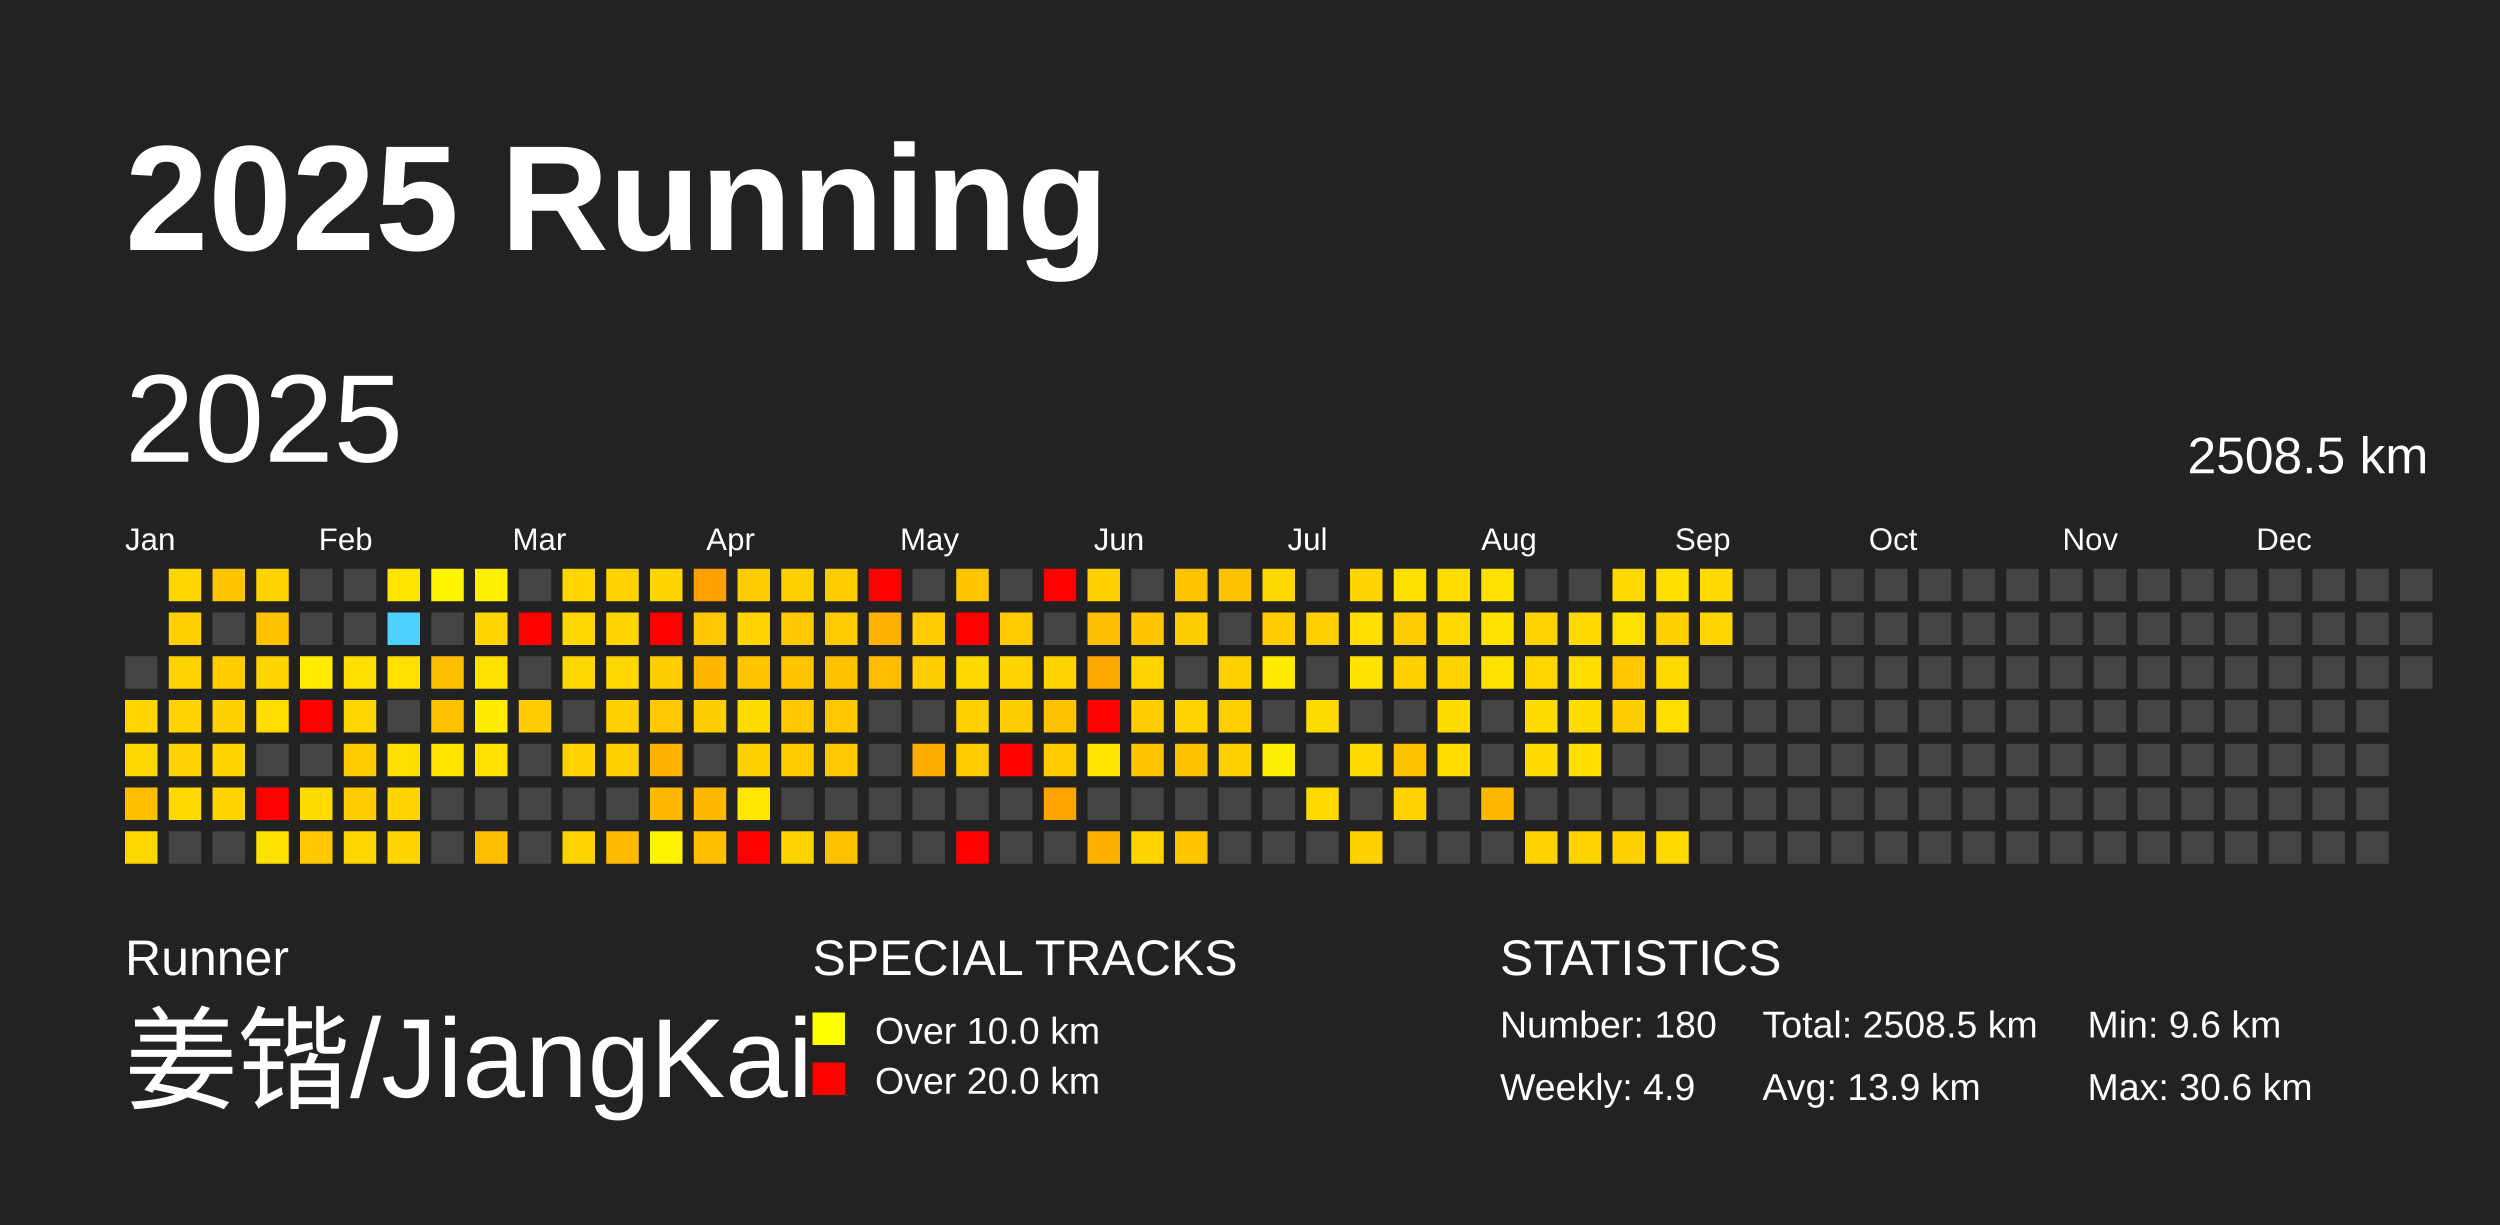
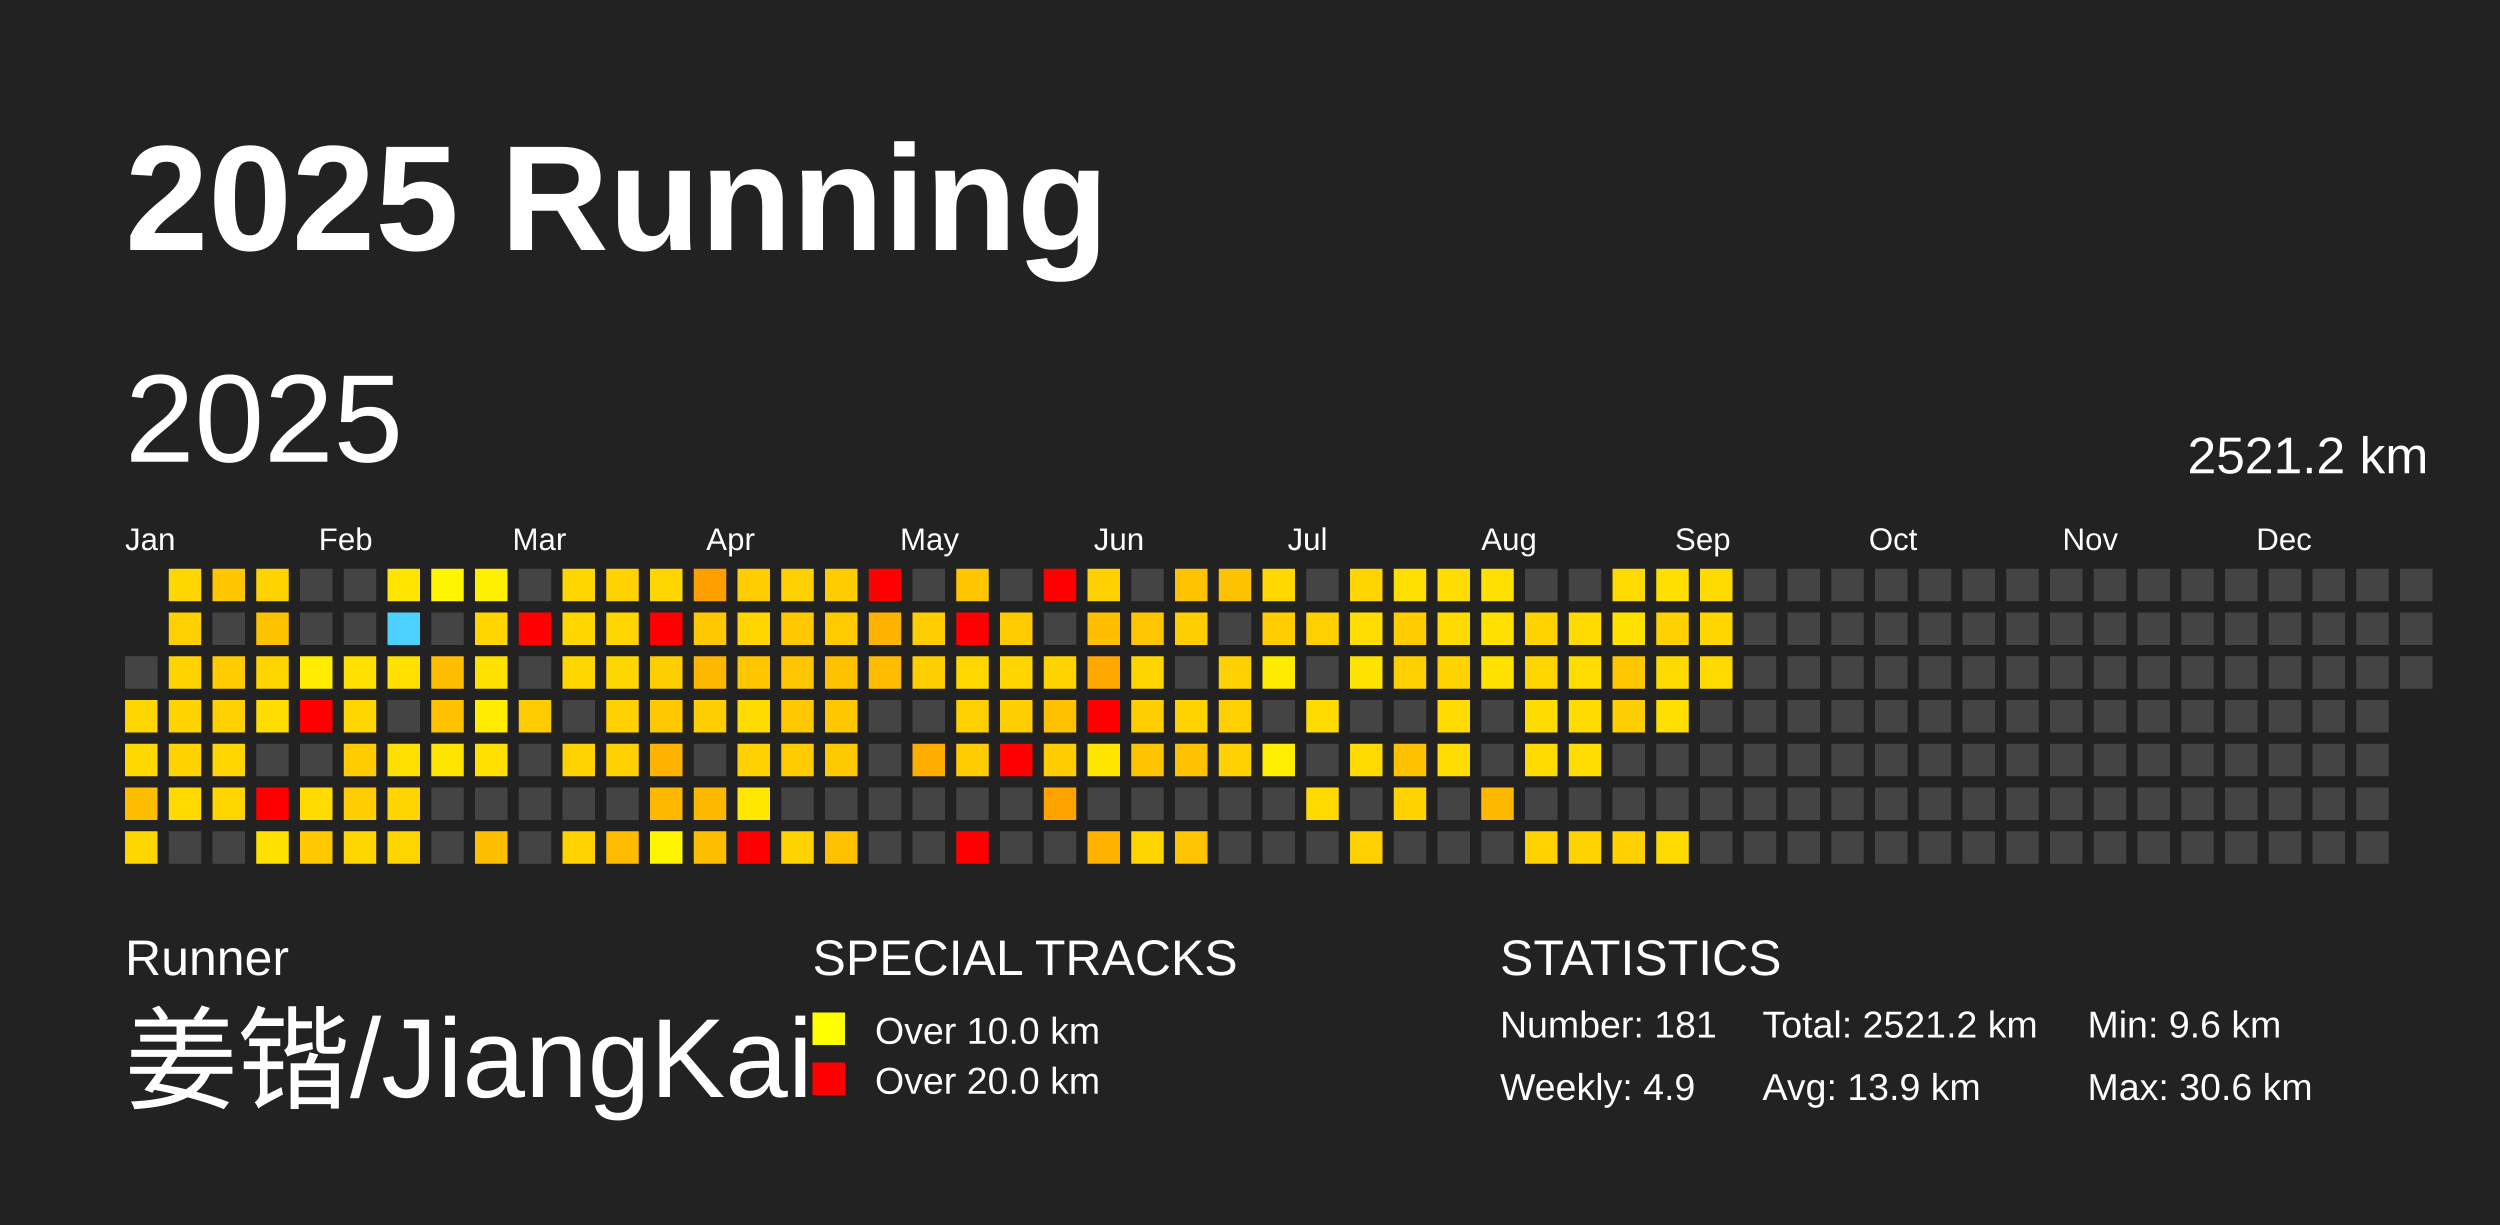
<svg xmlns="http://www.w3.org/2000/svg" baseProfile="full" height="98mm" version="1.1" viewBox="0,0,200,98" width="200mm">
  <defs />
  <rect fill="#222222" height="98" width="200" x="0" y="0" />
  <text fill="#FFFFFF" style="font-size:12px; font-family:Arial; font-weight:bold;" x="10" y="20">2025 Running</text>
  <text fill="#FFFFFF" style="font-size:4px; font-family:Arial" x="10" y="78">Runner</text>
  <text fill="#FFFFFF" style="font-size:9px; font-family:Arial" x="10" y="88">姜锴/JiangKai</text>
  <text fill="#FFFFFF" style="font-size:4px; font-family:Arial" x="65" y="78">SPECIAL TRACKS</text>
  <rect fill="yellow" height="2.6" width="2.6" x="65" y="81" />
  <text fill="#FFFFFF" style="font-size:3px; font-family:Arial" x="70" y="83.5">Over 10.0 km</text>
  <rect fill="red" height="2.6" width="2.6" x="65" y="85" />
  <text fill="#FFFFFF" style="font-size:3px; font-family:Arial" x="70" y="87.5">Over 20.0 km</text>
  <text fill="#FFFFFF" style="font-size:4px; font-family:Arial" x="120" y="78">STATISTICS</text>
-   <text fill="#FFFFFF" style="font-size:3px; font-family:Arial" x="120" y="83">Number: 180</text>
+   <text fill="#FFFFFF" style="font-size:3px; font-family:Arial" x="120" y="83">Number: 181</text>
  <text fill="#FFFFFF" style="font-size:3px; font-family:Arial" x="120" y="88">Weekly: 4.9</text>
-   <text fill="#FFFFFF" style="font-size:3px; font-family:Arial" x="141" y="83">Total: 2508.5 km</text>
+   <text fill="#FFFFFF" style="font-size:3px; font-family:Arial" x="141" y="83">Total: 2521.2 km</text>
  <text fill="#FFFFFF" style="font-size:3px; font-family:Arial" x="141" y="88">Avg: 13.9 km</text>
  <text fill="#FFFFFF" style="font-size:3px; font-family:Arial" x="167" y="83">Min: 9.6 km</text>
  <text fill="#FFFFFF" style="font-size:3px; font-family:Arial" x="167" y="88">Max: 30.6 km</text>
  <text dominant-baseline="hanging" fill="#FFFFFF" style="font-size:10.0px; font-family:Arial;" x="10" y="30">2025</text>
-   <text dominant-baseline="hanging" fill="#FFFFFF" style="font-size:4.125px; font-family:Arial;" x="175" y="35">2508.5 km</text>
+   <text dominant-baseline="hanging" fill="#FFFFFF" style="font-size:4.125px; font-family:Arial;" x="175" y="35">2521.2 km</text>
  <text fill="#FFFFFF" style="font-size:2.5px; font-family:Arial" x="10.0" y="44">Jan</text>
  <text fill="#FFFFFF" style="font-size:2.5px; font-family:Arial" x="25.5" y="44">Feb</text>
  <text fill="#FFFFFF" style="font-size:2.5px; font-family:Arial" x="41.0" y="44">Mar</text>
  <text fill="#FFFFFF" style="font-size:2.5px; font-family:Arial" x="56.5" y="44">Apr</text>
  <text fill="#FFFFFF" style="font-size:2.5px; font-family:Arial" x="72.0" y="44">May</text>
  <text fill="#FFFFFF" style="font-size:2.5px; font-family:Arial" x="87.5" y="44">Jun</text>
  <text fill="#FFFFFF" style="font-size:2.5px; font-family:Arial" x="103.0" y="44">Jul</text>
  <text fill="#FFFFFF" style="font-size:2.5px; font-family:Arial" x="118.5" y="44">Aug</text>
  <text fill="#FFFFFF" style="font-size:2.5px; font-family:Arial" x="134.0" y="44">Sep</text>
  <text fill="#FFFFFF" style="font-size:2.5px; font-family:Arial" x="149.5" y="44">Oct</text>
  <text fill="#FFFFFF" style="font-size:2.5px; font-family:Arial" x="165.0" y="44">Nov</text>
  <text fill="#FFFFFF" style="font-size:2.5px; font-family:Arial" x="180.5" y="44">Dec</text>
  <rect fill="#444444" height="2.6" width="2.6" x="10.0" y="52.5" />
  <rect fill="#ffd600" height="2.6" width="2.6" x="10.0" y="56.0" />
  <rect fill="#ffd800" height="2.6" width="2.6" x="10.0" y="59.5" />
  <rect fill="#ffbd00" height="2.6" width="2.6" x="10.0" y="63.0" />
  <rect fill="#ffd700" height="2.6" width="2.6" x="10.0" y="66.5" />
  <rect fill="#ffd600" height="2.6" width="2.6" x="13.5" y="45.5" />
  <rect fill="#ffcf00" height="2.6" width="2.6" x="13.5" y="49.0" />
  <rect fill="#ffd300" height="2.6" width="2.6" x="13.5" y="52.5" />
  <rect fill="#ffd300" height="2.6" width="2.6" x="13.5" y="56.0" />
  <rect fill="#ffd200" height="2.6" width="2.6" x="13.5" y="59.5" />
  <rect fill="#ffd900" height="2.6" width="2.6" x="13.5" y="63.0" />
  <rect fill="#444444" height="2.6" width="2.6" x="13.5" y="66.5" />
  <rect fill="#ffc600" height="2.6" width="2.6" x="17.0" y="45.5" />
  <rect fill="#444444" height="2.6" width="2.6" x="17.0" y="49.0" />
  <rect fill="#ffcc00" height="2.6" width="2.6" x="17.0" y="52.5" />
  <rect fill="#ffd000" height="2.6" width="2.6" x="17.0" y="56.0" />
  <rect fill="#ffd500" height="2.6" width="2.6" x="17.0" y="59.5" />
  <rect fill="#ffd500" height="2.6" width="2.6" x="17.0" y="63.0" />
  <rect fill="#444444" height="2.6" width="2.6" x="17.0" y="66.5" />
  <rect fill="#ffd300" height="2.6" width="2.6" x="20.5" y="45.5" />
  <rect fill="#ffc200" height="2.6" width="2.6" x="20.5" y="49.0" />
  <rect fill="#ffd500" height="2.6" width="2.6" x="20.5" y="52.5" />
  <rect fill="#ffdd00" height="2.6" width="2.6" x="20.5" y="56.0" />
  <rect fill="#444444" height="2.6" width="2.6" x="20.5" y="59.5" />
  <rect fill="red" height="2.6" width="2.6" x="20.5" y="63.0" />
  <rect fill="#ffe100" height="2.6" width="2.6" x="20.5" y="66.5" />
  <rect fill="#444444" height="2.6" width="2.6" x="24.0" y="45.5" />
  <rect fill="#444444" height="2.6" width="2.6" x="24.0" y="49.0" />
  <rect fill="#ffec00" height="2.6" width="2.6" x="24.0" y="52.5" />
  <rect fill="red" height="2.6" width="2.6" x="24.0" y="56.0" />
  <rect fill="#444444" height="2.6" width="2.6" x="24.0" y="59.5" />
  <rect fill="#ffdb00" height="2.6" width="2.6" x="24.0" y="63.0" />
  <rect fill="#ffc800" height="2.6" width="2.6" x="24.0" y="66.5" />
  <rect fill="#444444" height="2.6" width="2.6" x="27.5" y="45.5" />
  <rect fill="#444444" height="2.6" width="2.6" x="27.5" y="49.0" />
  <rect fill="#ffdf00" height="2.6" width="2.6" x="27.5" y="52.5" />
  <rect fill="#ffd600" height="2.6" width="2.6" x="27.5" y="56.0" />
  <rect fill="#ffcb00" height="2.6" width="2.6" x="27.5" y="59.5" />
  <rect fill="#ffcd00" height="2.6" width="2.6" x="27.5" y="63.0" />
  <rect fill="#ffd600" height="2.6" width="2.6" x="27.5" y="66.5" />
  <rect fill="#ffe400" height="2.6" width="2.6" x="31.0" y="45.5" />
  <rect fill="#4dd2ff" height="2.6" width="2.6" x="31.0" y="49.0" />
  <rect fill="#ffe000" height="2.6" width="2.6" x="31.0" y="52.5" />
  <rect fill="#444444" height="2.6" width="2.6" x="31.0" y="56.0" />
  <rect fill="#ffdf00" height="2.6" width="2.6" x="31.0" y="59.5" />
  <rect fill="#ffd400" height="2.6" width="2.6" x="31.0" y="63.0" />
  <rect fill="#ffd500" height="2.6" width="2.6" x="31.0" y="66.5" />
  <rect fill="#fff500" height="2.6" width="2.6" x="34.5" y="45.5" />
  <rect fill="#444444" height="2.6" width="2.6" x="34.5" y="49.0" />
  <rect fill="#ffbf00" height="2.6" width="2.6" x="34.5" y="52.5" />
  <rect fill="#ffc100" height="2.6" width="2.6" x="34.5" y="56.0" />
  <rect fill="#ffe400" height="2.6" width="2.6" x="34.5" y="59.5" />
  <rect fill="#444444" height="2.6" width="2.6" x="34.5" y="63.0" />
  <rect fill="#444444" height="2.6" width="2.6" x="34.5" y="66.5" />
  <rect fill="#ffef00" height="2.6" width="2.6" x="38.0" y="45.5" />
  <rect fill="#ffd600" height="2.6" width="2.6" x="38.0" y="49.0" />
  <rect fill="#ffe100" height="2.6" width="2.6" x="38.0" y="52.5" />
  <rect fill="#ffec00" height="2.6" width="2.6" x="38.0" y="56.0" />
  <rect fill="#ffe000" height="2.6" width="2.6" x="38.0" y="59.5" />
  <rect fill="#444444" height="2.6" width="2.6" x="38.0" y="63.0" />
  <rect fill="#ffbf00" height="2.6" width="2.6" x="38.0" y="66.5" />
  <rect fill="#444444" height="2.6" width="2.6" x="41.5" y="45.5" />
  <rect fill="red" height="2.6" width="2.6" x="41.5" y="49.0" />
  <rect fill="#444444" height="2.6" width="2.6" x="41.5" y="52.5" />
  <rect fill="#ffcc00" height="2.6" width="2.6" x="41.5" y="56.0" />
  <rect fill="#444444" height="2.6" width="2.6" x="41.5" y="59.5" />
  <rect fill="#444444" height="2.6" width="2.6" x="41.5" y="63.0" />
  <rect fill="#444444" height="2.6" width="2.6" x="41.5" y="66.5" />
  <rect fill="#ffd600" height="2.6" width="2.6" x="45.0" y="45.5" />
  <rect fill="#ffd700" height="2.6" width="2.6" x="45.0" y="49.0" />
  <rect fill="#ffd700" height="2.6" width="2.6" x="45.0" y="52.5" />
  <rect fill="#444444" height="2.6" width="2.6" x="45.0" y="56.0" />
  <rect fill="#ffd200" height="2.6" width="2.6" x="45.0" y="59.5" />
  <rect fill="#444444" height="2.6" width="2.6" x="45.0" y="63.0" />
  <rect fill="#ffd300" height="2.6" width="2.6" x="45.0" y="66.5" />
  <rect fill="#ffd200" height="2.6" width="2.6" x="48.5" y="45.5" />
  <rect fill="#ffd500" height="2.6" width="2.6" x="48.5" y="49.0" />
  <rect fill="#ffd700" height="2.6" width="2.6" x="48.5" y="52.5" />
  <rect fill="#ffd100" height="2.6" width="2.6" x="48.5" y="56.0" />
  <rect fill="#ffd000" height="2.6" width="2.6" x="48.5" y="59.5" />
  <rect fill="#444444" height="2.6" width="2.6" x="48.5" y="63.0" />
  <rect fill="#ffbb00" height="2.6" width="2.6" x="48.5" y="66.5" />
  <rect fill="#ffd500" height="2.6" width="2.6" x="52.0" y="45.5" />
  <rect fill="red" height="2.6" width="2.6" x="52.0" y="49.0" />
  <rect fill="#ffce00" height="2.6" width="2.6" x="52.0" y="52.5" />
  <rect fill="#ffc800" height="2.6" width="2.6" x="52.0" y="56.0" />
  <rect fill="#ffb200" height="2.6" width="2.6" x="52.0" y="59.5" />
  <rect fill="#ffb800" height="2.6" width="2.6" x="52.0" y="63.0" />
  <rect fill="#fff400" height="2.6" width="2.6" x="52.0" y="66.5" />
  <rect fill="#ffa000" height="2.6" width="2.6" x="55.5" y="45.5" />
  <rect fill="#ffc800" height="2.6" width="2.6" x="55.5" y="49.0" />
  <rect fill="#ffb700" height="2.6" width="2.6" x="55.5" y="52.5" />
  <rect fill="#ffce00" height="2.6" width="2.6" x="55.5" y="56.0" />
  <rect fill="#444444" height="2.6" width="2.6" x="55.5" y="59.5" />
  <rect fill="#ffb800" height="2.6" width="2.6" x="55.5" y="63.0" />
  <rect fill="#ffbf00" height="2.6" width="2.6" x="55.5" y="66.5" />
  <rect fill="#ffcd00" height="2.6" width="2.6" x="59.0" y="45.5" />
  <rect fill="#ffd400" height="2.6" width="2.6" x="59.0" y="49.0" />
  <rect fill="#ffc600" height="2.6" width="2.6" x="59.0" y="52.5" />
  <rect fill="#ffdc00" height="2.6" width="2.6" x="59.0" y="56.0" />
  <rect fill="#ffd100" height="2.6" width="2.6" x="59.0" y="59.5" />
  <rect fill="#ffe700" height="2.6" width="2.6" x="59.0" y="63.0" />
  <rect fill="red" height="2.6" width="2.6" x="59.0" y="66.5" />
  <rect fill="#ffd000" height="2.6" width="2.6" x="62.5" y="45.5" />
  <rect fill="#ffc800" height="2.6" width="2.6" x="62.5" y="49.0" />
  <rect fill="#ffc500" height="2.6" width="2.6" x="62.5" y="52.5" />
  <rect fill="#ffc800" height="2.6" width="2.6" x="62.5" y="56.0" />
  <rect fill="#ffcb00" height="2.6" width="2.6" x="62.5" y="59.5" />
  <rect fill="#444444" height="2.6" width="2.6" x="62.5" y="63.0" />
  <rect fill="#ffd300" height="2.6" width="2.6" x="62.5" y="66.5" />
  <rect fill="#ffcc00" height="2.6" width="2.6" x="66.0" y="45.5" />
  <rect fill="#ffcb00" height="2.6" width="2.6" x="66.0" y="49.0" />
  <rect fill="#ffc100" height="2.6" width="2.6" x="66.0" y="52.5" />
  <rect fill="#ffc700" height="2.6" width="2.6" x="66.0" y="56.0" />
  <rect fill="#ffc900" height="2.6" width="2.6" x="66.0" y="59.5" />
  <rect fill="#444444" height="2.6" width="2.6" x="66.0" y="63.0" />
  <rect fill="#ffc000" height="2.6" width="2.6" x="66.0" y="66.5" />
  <rect fill="red" height="2.6" width="2.6" x="69.5" y="45.5" />
  <rect fill="#ffb300" height="2.6" width="2.6" x="69.5" y="49.0" />
  <rect fill="#ffbc00" height="2.6" width="2.6" x="69.5" y="52.5" />
  <rect fill="#444444" height="2.6" width="2.6" x="69.5" y="56.0" />
  <rect fill="#444444" height="2.6" width="2.6" x="69.5" y="59.5" />
  <rect fill="#444444" height="2.6" width="2.6" x="69.5" y="63.0" />
  <rect fill="#444444" height="2.6" width="2.6" x="69.5" y="66.5" />
  <rect fill="#444444" height="2.6" width="2.6" x="73.0" y="45.5" />
  <rect fill="#ffcd00" height="2.6" width="2.6" x="73.0" y="49.0" />
  <rect fill="#ffce00" height="2.6" width="2.6" x="73.0" y="52.5" />
  <rect fill="#444444" height="2.6" width="2.6" x="73.0" y="56.0" />
  <rect fill="#ffac00" height="2.6" width="2.6" x="73.0" y="59.5" />
  <rect fill="#444444" height="2.6" width="2.6" x="73.0" y="63.0" />
  <rect fill="#444444" height="2.6" width="2.6" x="73.0" y="66.5" />
  <rect fill="#ffc600" height="2.6" width="2.6" x="76.5" y="45.5" />
  <rect fill="red" height="2.6" width="2.6" x="76.5" y="49.0" />
  <rect fill="#ffd800" height="2.6" width="2.6" x="76.5" y="52.5" />
  <rect fill="#ffd000" height="2.6" width="2.6" x="76.5" y="56.0" />
  <rect fill="#ffcc00" height="2.6" width="2.6" x="76.5" y="59.5" />
  <rect fill="#444444" height="2.6" width="2.6" x="76.5" y="63.0" />
  <rect fill="red" height="2.6" width="2.6" x="76.5" y="66.5" />
  <rect fill="#444444" height="2.6" width="2.6" x="80.0" y="45.5" />
  <rect fill="#ffca00" height="2.6" width="2.6" x="80.0" y="49.0" />
  <rect fill="#ffd400" height="2.6" width="2.6" x="80.0" y="52.5" />
  <rect fill="#ffce00" height="2.6" width="2.6" x="80.0" y="56.0" />
  <rect fill="red" height="2.6" width="2.6" x="80.0" y="59.5" />
  <rect fill="#444444" height="2.6" width="2.6" x="80.0" y="63.0" />
  <rect fill="#444444" height="2.6" width="2.6" x="80.0" y="66.5" />
  <rect fill="red" height="2.6" width="2.6" x="83.5" y="45.5" />
  <rect fill="#444444" height="2.6" width="2.6" x="83.5" y="49.0" />
  <rect fill="#ffd300" height="2.6" width="2.6" x="83.5" y="52.5" />
  <rect fill="#ffc100" height="2.6" width="2.6" x="83.5" y="56.0" />
  <rect fill="#ffcc00" height="2.6" width="2.6" x="83.5" y="59.5" />
  <rect fill="#ffa300" height="2.6" width="2.6" x="83.5" y="63.0" />
  <rect fill="#444444" height="2.6" width="2.6" x="83.5" y="66.5" />
  <rect fill="#ffd100" height="2.6" width="2.6" x="87.0" y="45.5" />
  <rect fill="#ffbe00" height="2.6" width="2.6" x="87.0" y="49.0" />
  <rect fill="#ffa900" height="2.6" width="2.6" x="87.0" y="52.5" />
  <rect fill="red" height="2.6" width="2.6" x="87.0" y="56.0" />
  <rect fill="#ffe500" height="2.6" width="2.6" x="87.0" y="59.5" />
  <rect fill="#444444" height="2.6" width="2.6" x="87.0" y="63.0" />
  <rect fill="#ffb100" height="2.6" width="2.6" x="87.0" y="66.5" />
  <rect fill="#444444" height="2.6" width="2.6" x="90.5" y="45.5" />
  <rect fill="#ffc500" height="2.6" width="2.6" x="90.5" y="49.0" />
  <rect fill="#ffd400" height="2.6" width="2.6" x="90.5" y="52.5" />
  <rect fill="#ffce00" height="2.6" width="2.6" x="90.5" y="56.0" />
  <rect fill="#ffc400" height="2.6" width="2.6" x="90.5" y="59.5" />
  <rect fill="#444444" height="2.6" width="2.6" x="90.5" y="63.0" />
  <rect fill="#ffd400" height="2.6" width="2.6" x="90.5" y="66.5" />
  <rect fill="#ffc300" height="2.6" width="2.6" x="94.0" y="45.5" />
  <rect fill="#ffce00" height="2.6" width="2.6" x="94.0" y="49.0" />
  <rect fill="#444444" height="2.6" width="2.6" x="94.0" y="52.5" />
  <rect fill="#ffd300" height="2.6" width="2.6" x="94.0" y="56.0" />
  <rect fill="#ffc200" height="2.6" width="2.6" x="94.0" y="59.5" />
  <rect fill="#444444" height="2.6" width="2.6" x="94.0" y="63.0" />
  <rect fill="#ffc500" height="2.6" width="2.6" x="94.0" y="66.5" />
  <rect fill="#ffc200" height="2.6" width="2.6" x="97.5" y="45.5" />
  <rect fill="#444444" height="2.6" width="2.6" x="97.5" y="49.0" />
  <rect fill="#ffd100" height="2.6" width="2.6" x="97.5" y="52.5" />
  <rect fill="#ffcf00" height="2.6" width="2.6" x="97.5" y="56.0" />
  <rect fill="#ffd100" height="2.6" width="2.6" x="97.5" y="59.5" />
  <rect fill="#444444" height="2.6" width="2.6" x="97.5" y="63.0" />
  <rect fill="#444444" height="2.6" width="2.6" x="97.5" y="66.5" />
  <rect fill="#ffd800" height="2.6" width="2.6" x="101.0" y="45.5" />
  <rect fill="#ffcd00" height="2.6" width="2.6" x="101.0" y="49.0" />
  <rect fill="#ffeb00" height="2.6" width="2.6" x="101.0" y="52.5" />
  <rect fill="#444444" height="2.6" width="2.6" x="101.0" y="56.0" />
  <rect fill="#ffee00" height="2.6" width="2.6" x="101.0" y="59.5" />
  <rect fill="#444444" height="2.6" width="2.6" x="101.0" y="63.0" />
  <rect fill="#444444" height="2.6" width="2.6" x="101.0" y="66.5" />
  <rect fill="#444444" height="2.6" width="2.6" x="104.5" y="45.5" />
  <rect fill="#ffcf00" height="2.6" width="2.6" x="104.5" y="49.0" />
  <rect fill="#444444" height="2.6" width="2.6" x="104.5" y="52.5" />
  <rect fill="#ffdb00" height="2.6" width="2.6" x="104.5" y="56.0" />
  <rect fill="#444444" height="2.6" width="2.6" x="104.5" y="59.5" />
  <rect fill="#ffd900" height="2.6" width="2.6" x="104.5" y="63.0" />
  <rect fill="#444444" height="2.6" width="2.6" x="104.5" y="66.5" />
  <rect fill="#ffd400" height="2.6" width="2.6" x="108.0" y="45.5" />
  <rect fill="#ffdd00" height="2.6" width="2.6" x="108.0" y="49.0" />
  <rect fill="#ffe300" height="2.6" width="2.6" x="108.0" y="52.5" />
  <rect fill="#444444" height="2.6" width="2.6" x="108.0" y="56.0" />
  <rect fill="#ffd900" height="2.6" width="2.6" x="108.0" y="59.5" />
  <rect fill="#444444" height="2.6" width="2.6" x="108.0" y="63.0" />
  <rect fill="#ffd000" height="2.6" width="2.6" x="108.0" y="66.5" />
  <rect fill="#ffdf00" height="2.6" width="2.6" x="111.5" y="45.5" />
  <rect fill="#ffcc00" height="2.6" width="2.6" x="111.5" y="49.0" />
  <rect fill="#ffd000" height="2.6" width="2.6" x="111.5" y="52.5" />
  <rect fill="#444444" height="2.6" width="2.6" x="111.5" y="56.0" />
  <rect fill="#ffc100" height="2.6" width="2.6" x="111.5" y="59.5" />
  <rect fill="#ffd200" height="2.6" width="2.6" x="111.5" y="63.0" />
  <rect fill="#444444" height="2.6" width="2.6" x="111.5" y="66.5" />
  <rect fill="#ffdd00" height="2.6" width="2.6" x="115.0" y="45.5" />
  <rect fill="#ffda00" height="2.6" width="2.6" x="115.0" y="49.0" />
  <rect fill="#ffd300" height="2.6" width="2.6" x="115.0" y="52.5" />
  <rect fill="#ffdb00" height="2.6" width="2.6" x="115.0" y="56.0" />
  <rect fill="#ffdd00" height="2.6" width="2.6" x="115.0" y="59.5" />
  <rect fill="#444444" height="2.6" width="2.6" x="115.0" y="63.0" />
  <rect fill="#444444" height="2.6" width="2.6" x="115.0" y="66.5" />
  <rect fill="#ffe000" height="2.6" width="2.6" x="118.5" y="45.5" />
  <rect fill="#ffe000" height="2.6" width="2.6" x="118.5" y="49.0" />
  <rect fill="#ffe100" height="2.6" width="2.6" x="118.5" y="52.5" />
  <rect fill="#444444" height="2.6" width="2.6" x="118.5" y="56.0" />
  <rect fill="#444444" height="2.6" width="2.6" x="118.5" y="59.5" />
  <rect fill="#ffb800" height="2.6" width="2.6" x="118.5" y="63.0" />
  <rect fill="#444444" height="2.6" width="2.6" x="118.5" y="66.5" />
  <rect fill="#444444" height="2.6" width="2.6" x="122.0" y="45.5" />
  <rect fill="#ffd300" height="2.6" width="2.6" x="122.0" y="49.0" />
  <rect fill="#ffd600" height="2.6" width="2.6" x="122.0" y="52.5" />
  <rect fill="#ffdc00" height="2.6" width="2.6" x="122.0" y="56.0" />
  <rect fill="#ffda00" height="2.6" width="2.6" x="122.0" y="59.5" />
  <rect fill="#444444" height="2.6" width="2.6" x="122.0" y="63.0" />
  <rect fill="#ffd200" height="2.6" width="2.6" x="122.0" y="66.5" />
  <rect fill="#444444" height="2.6" width="2.6" x="125.5" y="45.5" />
  <rect fill="#ffda00" height="2.6" width="2.6" x="125.5" y="49.0" />
  <rect fill="#ffdd00" height="2.6" width="2.6" x="125.5" y="52.5" />
  <rect fill="#ffdb00" height="2.6" width="2.6" x="125.5" y="56.0" />
  <rect fill="#ffdd00" height="2.6" width="2.6" x="125.5" y="59.5" />
  <rect fill="#444444" height="2.6" width="2.6" x="125.5" y="63.0" />
  <rect fill="#ffd300" height="2.6" width="2.6" x="125.5" y="66.5" />
  <rect fill="#ffda00" height="2.6" width="2.6" x="129.0" y="45.5" />
  <rect fill="#ffe100" height="2.6" width="2.6" x="129.0" y="49.0" />
  <rect fill="#ffc700" height="2.6" width="2.6" x="129.0" y="52.5" />
  <rect fill="#ffce00" height="2.6" width="2.6" x="129.0" y="56.0" />
  <rect fill="#444444" height="2.6" width="2.6" x="129.0" y="59.5" />
  <rect fill="#444444" height="2.6" width="2.6" x="129.0" y="63.0" />
  <rect fill="#ffd100" height="2.6" width="2.6" x="129.0" y="66.5" />
  <rect fill="#ffde00" height="2.6" width="2.6" x="132.5" y="45.5" />
  <rect fill="#ffd100" height="2.6" width="2.6" x="132.5" y="49.0" />
  <rect fill="#ffda00" height="2.6" width="2.6" x="132.5" y="52.5" />
  <rect fill="#ffde00" height="2.6" width="2.6" x="132.5" y="56.0" />
  <rect fill="#444444" height="2.6" width="2.6" x="132.5" y="59.5" />
  <rect fill="#444444" height="2.6" width="2.6" x="132.5" y="63.0" />
  <rect fill="#ffda00" height="2.6" width="2.6" x="132.5" y="66.5" />
  <rect fill="#ffda00" height="2.6" width="2.6" x="136.0" y="45.5" />
  <rect fill="#ffd600" height="2.6" width="2.6" x="136.0" y="49.0" />
-   <rect fill="#444444" height="2.6" width="2.6" x="136.0" y="52.5" />
+   <rect fill="#ffd900" height="2.6" width="2.6" x="136.0" y="52.5" />
  <rect fill="#444444" height="2.6" width="2.6" x="136.0" y="56.0" />
  <rect fill="#444444" height="2.6" width="2.6" x="136.0" y="59.5" />
  <rect fill="#444444" height="2.6" width="2.6" x="136.0" y="63.0" />
  <rect fill="#444444" height="2.6" width="2.6" x="136.0" y="66.5" />
  <rect fill="#444444" height="2.6" width="2.6" x="139.5" y="45.5" />
  <rect fill="#444444" height="2.6" width="2.6" x="139.5" y="49.0" />
  <rect fill="#444444" height="2.6" width="2.6" x="139.5" y="52.5" />
  <rect fill="#444444" height="2.6" width="2.6" x="139.5" y="56.0" />
  <rect fill="#444444" height="2.6" width="2.6" x="139.5" y="59.5" />
  <rect fill="#444444" height="2.6" width="2.6" x="139.5" y="63.0" />
  <rect fill="#444444" height="2.6" width="2.6" x="139.5" y="66.5" />
  <rect fill="#444444" height="2.6" width="2.6" x="143.0" y="45.5" />
  <rect fill="#444444" height="2.6" width="2.6" x="143.0" y="49.0" />
  <rect fill="#444444" height="2.6" width="2.6" x="143.0" y="52.5" />
  <rect fill="#444444" height="2.6" width="2.6" x="143.0" y="56.0" />
  <rect fill="#444444" height="2.6" width="2.6" x="143.0" y="59.5" />
  <rect fill="#444444" height="2.6" width="2.6" x="143.0" y="63.0" />
  <rect fill="#444444" height="2.6" width="2.6" x="143.0" y="66.5" />
  <rect fill="#444444" height="2.6" width="2.6" x="146.5" y="45.5" />
  <rect fill="#444444" height="2.6" width="2.6" x="146.5" y="49.0" />
  <rect fill="#444444" height="2.6" width="2.6" x="146.5" y="52.5" />
  <rect fill="#444444" height="2.6" width="2.6" x="146.5" y="56.0" />
  <rect fill="#444444" height="2.6" width="2.6" x="146.5" y="59.5" />
  <rect fill="#444444" height="2.6" width="2.6" x="146.5" y="63.0" />
  <rect fill="#444444" height="2.6" width="2.6" x="146.5" y="66.5" />
  <rect fill="#444444" height="2.6" width="2.6" x="150.0" y="45.5" />
  <rect fill="#444444" height="2.6" width="2.6" x="150.0" y="49.0" />
  <rect fill="#444444" height="2.6" width="2.6" x="150.0" y="52.5" />
  <rect fill="#444444" height="2.6" width="2.6" x="150.0" y="56.0" />
  <rect fill="#444444" height="2.6" width="2.6" x="150.0" y="59.5" />
  <rect fill="#444444" height="2.6" width="2.6" x="150.0" y="63.0" />
  <rect fill="#444444" height="2.6" width="2.6" x="150.0" y="66.5" />
  <rect fill="#444444" height="2.6" width="2.6" x="153.5" y="45.5" />
  <rect fill="#444444" height="2.6" width="2.6" x="153.5" y="49.0" />
  <rect fill="#444444" height="2.6" width="2.6" x="153.5" y="52.5" />
  <rect fill="#444444" height="2.6" width="2.6" x="153.5" y="56.0" />
  <rect fill="#444444" height="2.6" width="2.6" x="153.5" y="59.5" />
  <rect fill="#444444" height="2.6" width="2.6" x="153.5" y="63.0" />
  <rect fill="#444444" height="2.6" width="2.6" x="153.5" y="66.5" />
  <rect fill="#444444" height="2.6" width="2.6" x="157.0" y="45.5" />
  <rect fill="#444444" height="2.6" width="2.6" x="157.0" y="49.0" />
  <rect fill="#444444" height="2.6" width="2.6" x="157.0" y="52.5" />
  <rect fill="#444444" height="2.6" width="2.6" x="157.0" y="56.0" />
  <rect fill="#444444" height="2.6" width="2.6" x="157.0" y="59.5" />
  <rect fill="#444444" height="2.6" width="2.6" x="157.0" y="63.0" />
  <rect fill="#444444" height="2.6" width="2.6" x="157.0" y="66.5" />
  <rect fill="#444444" height="2.6" width="2.6" x="160.5" y="45.5" />
  <rect fill="#444444" height="2.6" width="2.6" x="160.5" y="49.0" />
  <rect fill="#444444" height="2.6" width="2.6" x="160.5" y="52.5" />
  <rect fill="#444444" height="2.6" width="2.6" x="160.5" y="56.0" />
  <rect fill="#444444" height="2.6" width="2.6" x="160.5" y="59.5" />
  <rect fill="#444444" height="2.6" width="2.6" x="160.5" y="63.0" />
  <rect fill="#444444" height="2.6" width="2.6" x="160.5" y="66.5" />
  <rect fill="#444444" height="2.6" width="2.6" x="164.0" y="45.5" />
  <rect fill="#444444" height="2.6" width="2.6" x="164.0" y="49.0" />
  <rect fill="#444444" height="2.6" width="2.6" x="164.0" y="52.5" />
  <rect fill="#444444" height="2.6" width="2.6" x="164.0" y="56.0" />
  <rect fill="#444444" height="2.6" width="2.6" x="164.0" y="59.5" />
  <rect fill="#444444" height="2.6" width="2.6" x="164.0" y="63.0" />
  <rect fill="#444444" height="2.6" width="2.6" x="164.0" y="66.5" />
  <rect fill="#444444" height="2.6" width="2.6" x="167.5" y="45.5" />
  <rect fill="#444444" height="2.6" width="2.6" x="167.5" y="49.0" />
  <rect fill="#444444" height="2.6" width="2.6" x="167.5" y="52.5" />
  <rect fill="#444444" height="2.6" width="2.6" x="167.5" y="56.0" />
  <rect fill="#444444" height="2.6" width="2.6" x="167.5" y="59.5" />
  <rect fill="#444444" height="2.6" width="2.6" x="167.5" y="63.0" />
  <rect fill="#444444" height="2.6" width="2.6" x="167.5" y="66.5" />
  <rect fill="#444444" height="2.6" width="2.6" x="171.0" y="45.5" />
  <rect fill="#444444" height="2.6" width="2.6" x="171.0" y="49.0" />
  <rect fill="#444444" height="2.6" width="2.6" x="171.0" y="52.5" />
  <rect fill="#444444" height="2.6" width="2.6" x="171.0" y="56.0" />
  <rect fill="#444444" height="2.6" width="2.6" x="171.0" y="59.5" />
  <rect fill="#444444" height="2.6" width="2.6" x="171.0" y="63.0" />
  <rect fill="#444444" height="2.6" width="2.6" x="171.0" y="66.5" />
  <rect fill="#444444" height="2.6" width="2.6" x="174.5" y="45.5" />
  <rect fill="#444444" height="2.6" width="2.6" x="174.5" y="49.0" />
  <rect fill="#444444" height="2.6" width="2.6" x="174.5" y="52.5" />
  <rect fill="#444444" height="2.6" width="2.6" x="174.5" y="56.0" />
  <rect fill="#444444" height="2.6" width="2.6" x="174.5" y="59.5" />
  <rect fill="#444444" height="2.6" width="2.6" x="174.5" y="63.0" />
  <rect fill="#444444" height="2.6" width="2.6" x="174.5" y="66.5" />
  <rect fill="#444444" height="2.6" width="2.6" x="178.0" y="45.5" />
  <rect fill="#444444" height="2.6" width="2.6" x="178.0" y="49.0" />
  <rect fill="#444444" height="2.6" width="2.6" x="178.0" y="52.5" />
  <rect fill="#444444" height="2.6" width="2.6" x="178.0" y="56.0" />
  <rect fill="#444444" height="2.6" width="2.6" x="178.0" y="59.5" />
  <rect fill="#444444" height="2.6" width="2.6" x="178.0" y="63.0" />
  <rect fill="#444444" height="2.6" width="2.6" x="178.0" y="66.5" />
  <rect fill="#444444" height="2.6" width="2.6" x="181.5" y="45.5" />
  <rect fill="#444444" height="2.6" width="2.6" x="181.5" y="49.0" />
  <rect fill="#444444" height="2.6" width="2.6" x="181.5" y="52.5" />
  <rect fill="#444444" height="2.6" width="2.6" x="181.5" y="56.0" />
  <rect fill="#444444" height="2.6" width="2.6" x="181.5" y="59.5" />
  <rect fill="#444444" height="2.6" width="2.6" x="181.5" y="63.0" />
  <rect fill="#444444" height="2.6" width="2.6" x="181.5" y="66.5" />
  <rect fill="#444444" height="2.6" width="2.6" x="185.0" y="45.5" />
  <rect fill="#444444" height="2.6" width="2.6" x="185.0" y="49.0" />
  <rect fill="#444444" height="2.6" width="2.6" x="185.0" y="52.5" />
  <rect fill="#444444" height="2.6" width="2.6" x="185.0" y="56.0" />
  <rect fill="#444444" height="2.6" width="2.6" x="185.0" y="59.5" />
  <rect fill="#444444" height="2.6" width="2.6" x="185.0" y="63.0" />
  <rect fill="#444444" height="2.6" width="2.6" x="185.0" y="66.5" />
  <rect fill="#444444" height="2.6" width="2.6" x="188.5" y="45.5" />
  <rect fill="#444444" height="2.6" width="2.6" x="188.5" y="49.0" />
  <rect fill="#444444" height="2.6" width="2.6" x="188.5" y="52.5" />
  <rect fill="#444444" height="2.6" width="2.6" x="188.5" y="56.0" />
  <rect fill="#444444" height="2.6" width="2.6" x="188.5" y="59.5" />
  <rect fill="#444444" height="2.6" width="2.6" x="188.5" y="63.0" />
  <rect fill="#444444" height="2.6" width="2.6" x="188.5" y="66.5" />
  <rect fill="#444444" height="2.6" width="2.6" x="192.0" y="45.5" />
  <rect fill="#444444" height="2.6" width="2.6" x="192.0" y="49.0" />
  <rect fill="#444444" height="2.6" width="2.6" x="192.0" y="52.5" />
</svg>
